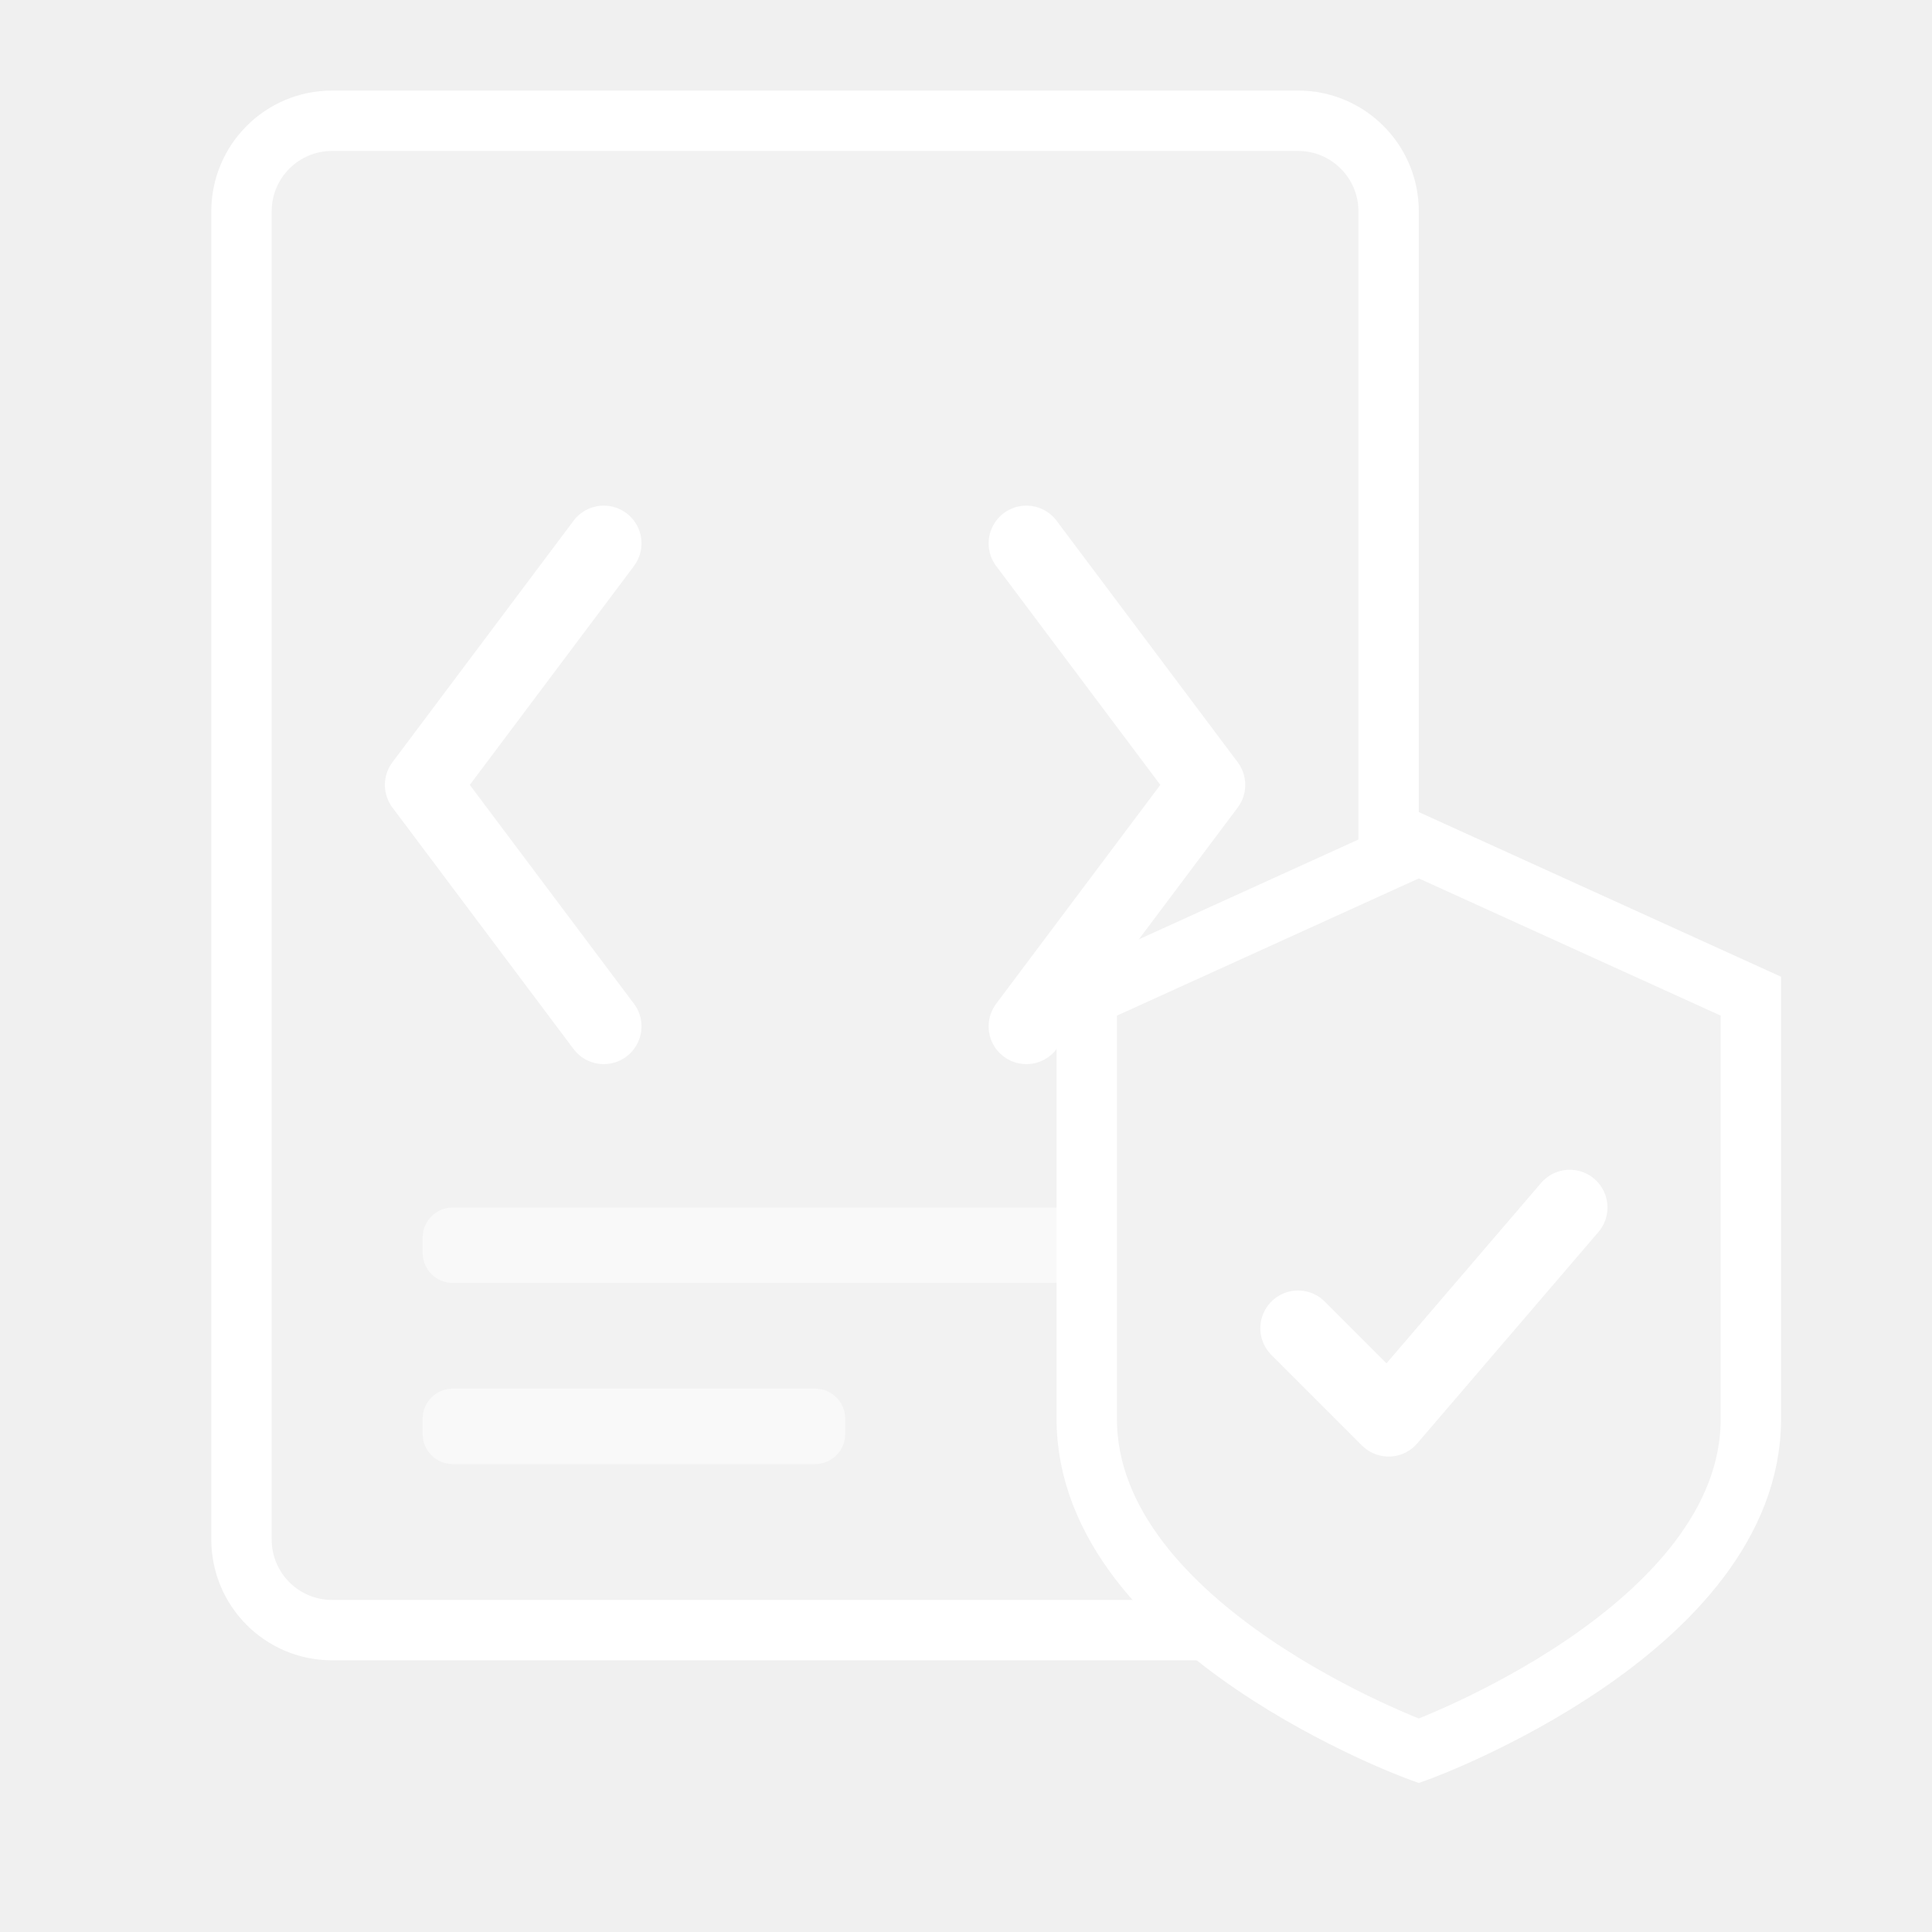
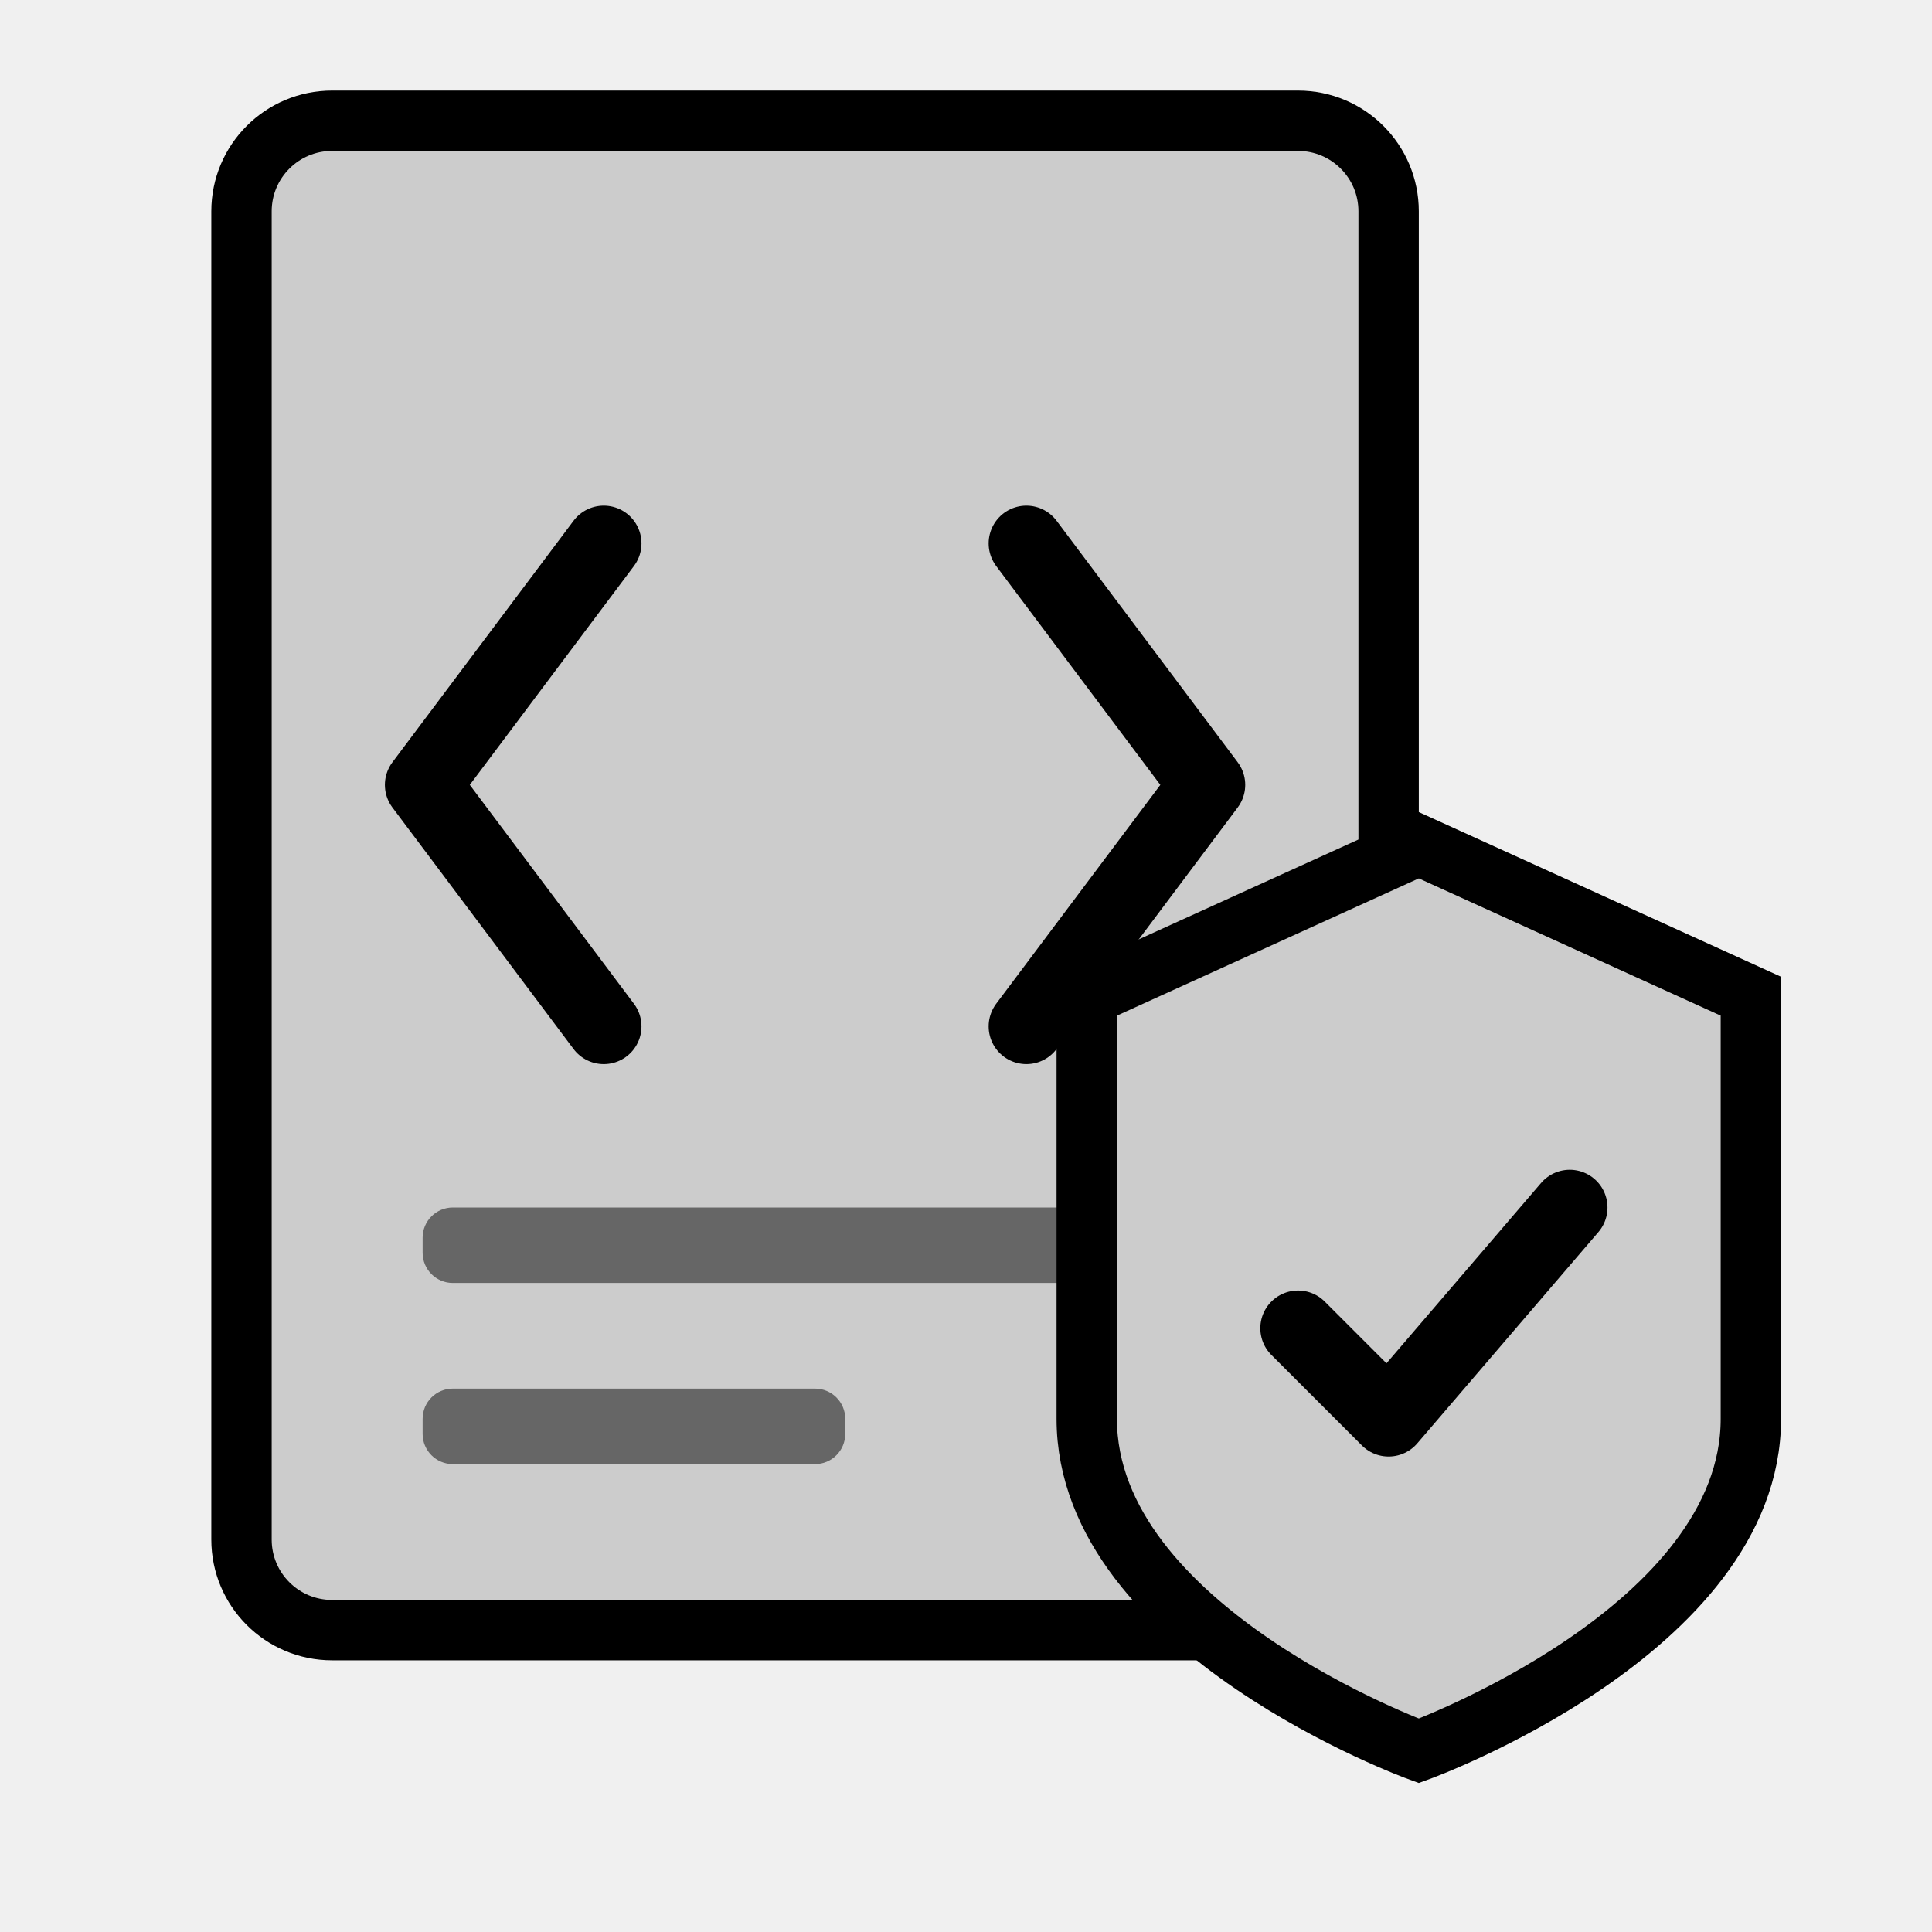
<svg xmlns="http://www.w3.org/2000/svg" width="64" height="64" viewBox="0 0 64 64" fill="none">
  <defs>
    <mask id="code-mask">
      <rect width="64" height="64" fill="white" />
      <path d="M58 33L58 47C58 54 47 58 47 58C47 58 36 54 36 47L36 33L47 28L58 33Z" fill="black" />
    </mask>
  </defs>
  <g mask="url(#code-mask)">
-     <rect x="8" y="4" width="38" height="50" rx="3" fill="white" fill-opacity="0.15" stroke="white" stroke-width="2" />
-     <path d="M20 18L14 26L20 34" stroke="white" stroke-width="2.5" stroke-linecap="round" stroke-linejoin="round" />
-     <path d="M34 18L40 26L34 34" stroke="white" stroke-width="2.5" stroke-linecap="round" stroke-linejoin="round" />
-     <rect x="14" y="40" width="22" height="2.5" rx="1" fill="white" fill-opacity="0.5" />
-     <rect x="14" y="46" width="14" height="2.5" rx="1" fill="white" fill-opacity="0.5" />
+     <rect x="8" y="4" width="38" height="50" rx="3" fill="black" fill-opacity="0.15" stroke="black" stroke-width="2" />
+     <path d="M20 18L14 26L20 34" stroke="black" stroke-width="2.5" stroke-linecap="round" stroke-linejoin="round" />
+     <path d="M34 18L40 26L34 34" stroke="black" stroke-width="2.5" stroke-linecap="round" stroke-linejoin="round" />
+     <rect x="14" y="40" width="22" height="2.5" rx="1" fill="black" fill-opacity="0.5" />
+     <rect x="14" y="46" width="14" height="2.5" rx="1" fill="black" fill-opacity="0.5" />
  </g>
-   <path d="M58 33L58 47C58 54 47 58 47 58C47 58 36 54 36 47L36 33L47 28L58 33Z" fill="white" fill-opacity="0.15" stroke="white" stroke-width="2" />
-   <path d="M43 44L46 47L52 40" stroke="white" stroke-width="2.5" stroke-linecap="round" stroke-linejoin="round" />
+   <path d="M58 33L58 47C58 54 47 58 47 58C47 58 36 54 36 47L36 33L47 28L58 33Z" fill="black" fill-opacity="0.15" stroke="black" stroke-width="2" />
+   <path d="M43 44L46 47L52 40" stroke="black" stroke-width="2.5" stroke-linecap="round" stroke-linejoin="round" />
</svg>
